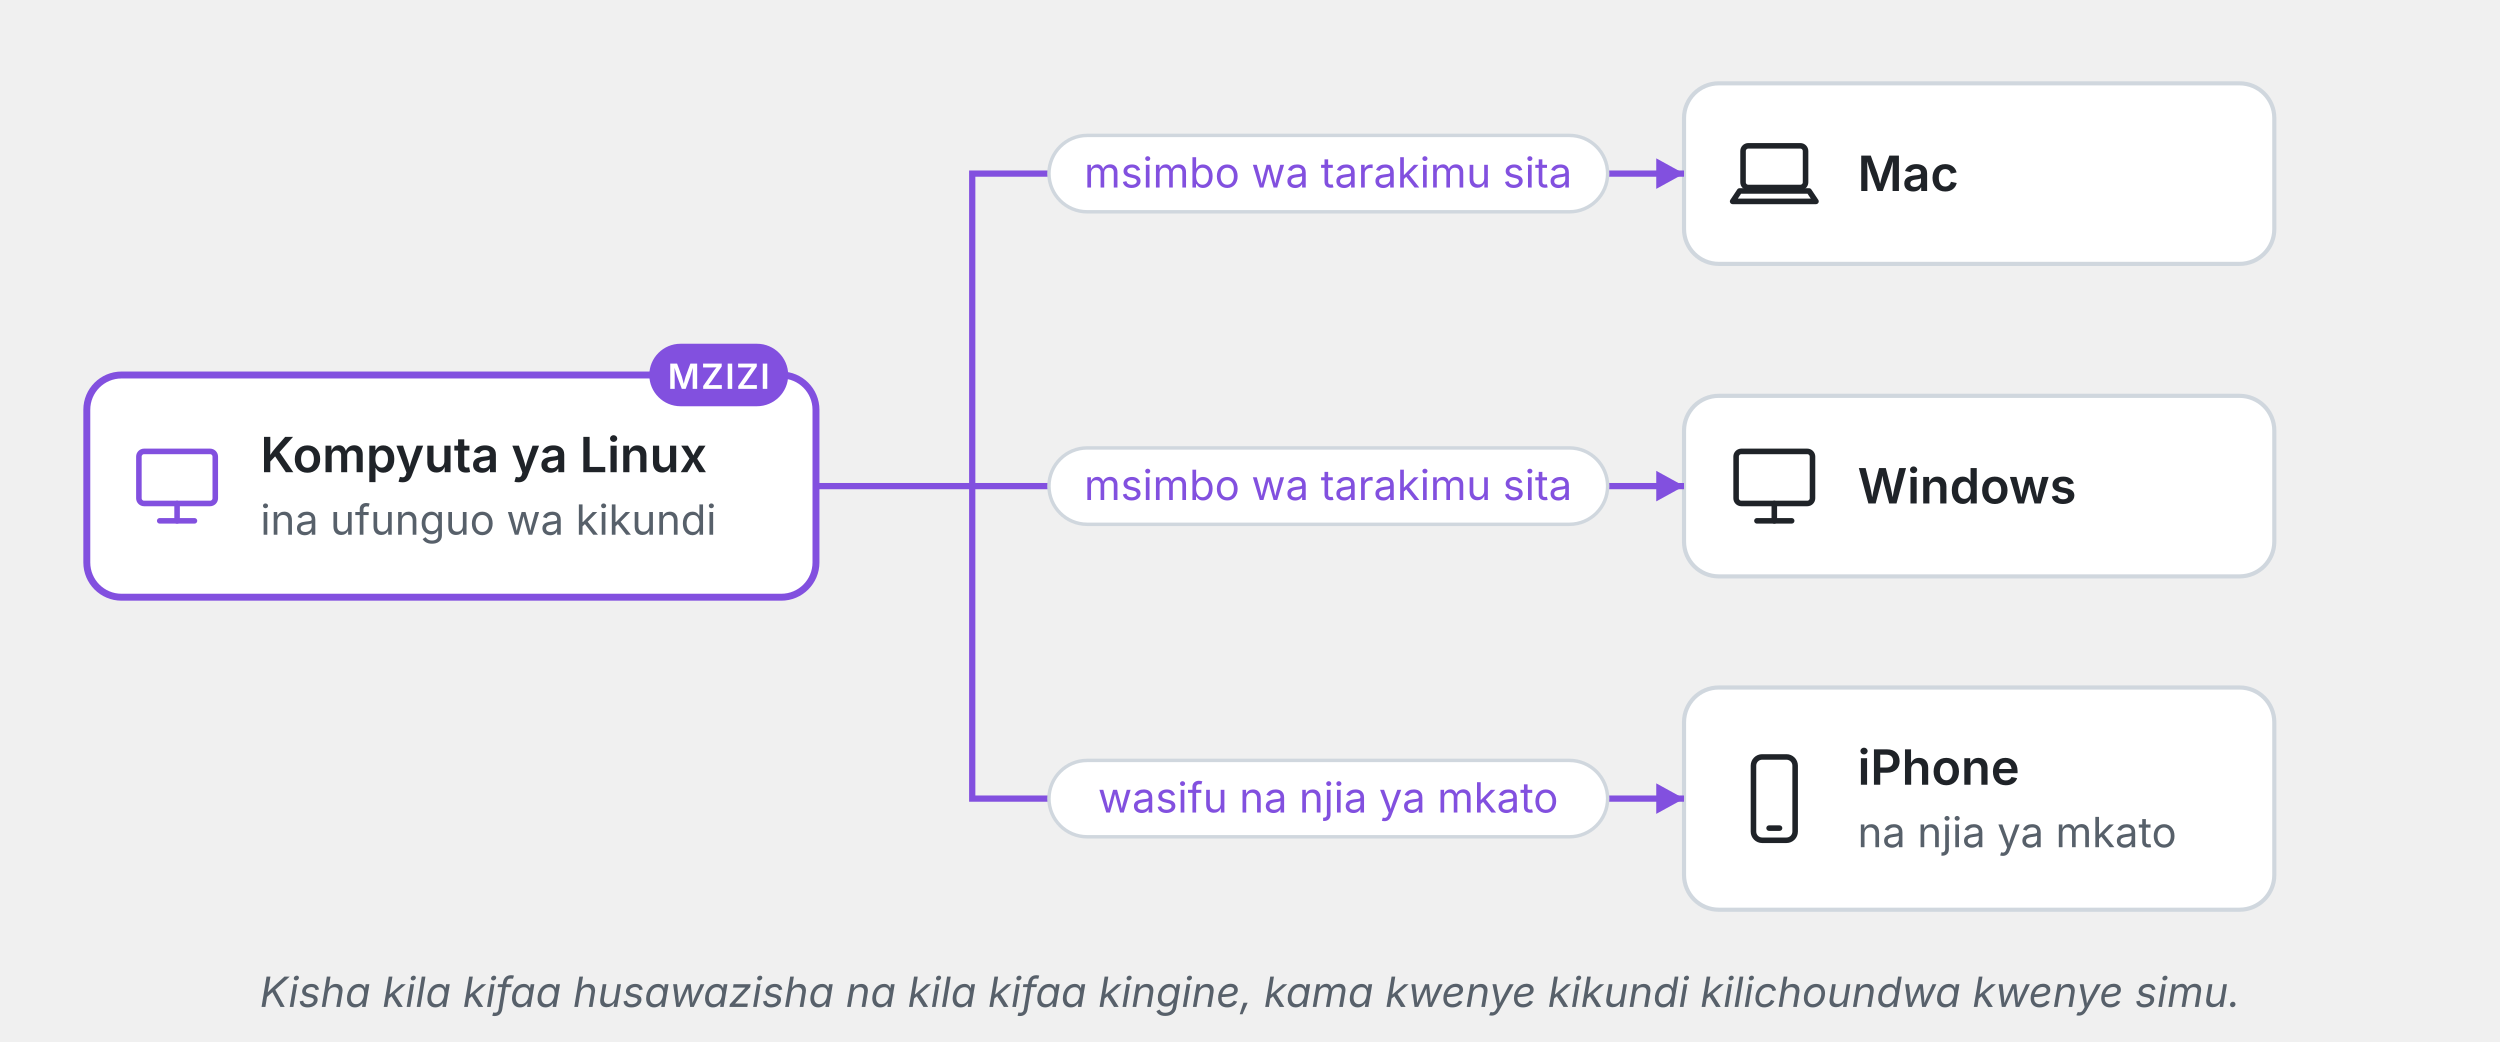
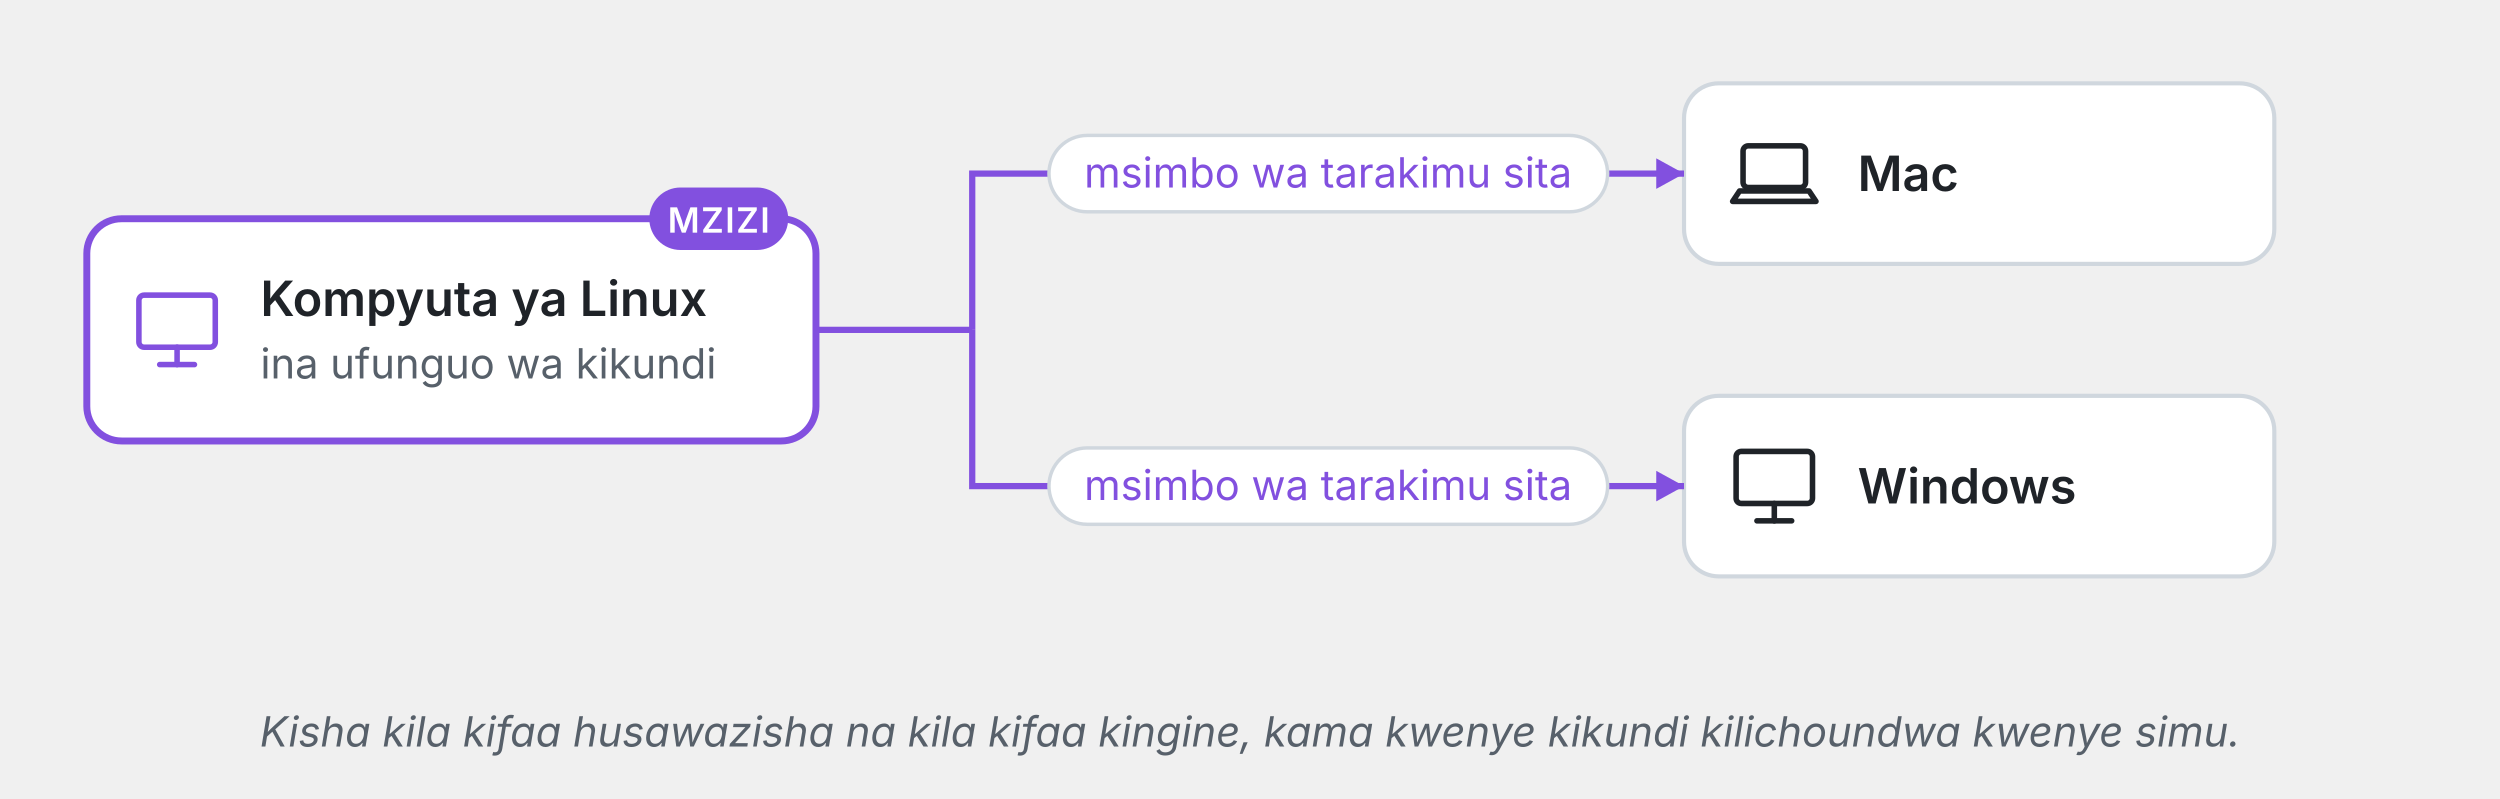
- <svg xmlns="http://www.w3.org/2000/svg" lang="sw" width="720" height="300" viewBox="0 0 720 300" role="img" aria-label="Bila programu, kompyuta hushikilia kikundi">
+ <svg xmlns="http://www.w3.org/2000/svg" lang="sw" width="720" height="230" viewBox="0 0 720 230" role="img" aria-label="Bila programu, kompyuta hushikilia kikundi">
  <style>
  .bg { fill: none; }
  .zone { fill: #f6f8fa; stroke: #d0d7de; stroke-width: 1; }
  .zone-t { fill: #57606a; font: 600 13px system-ui, -apple-system, 'Segoe UI', sans-serif; letter-spacing: .02em; }
  .card { fill: #ffffff; stroke: #d0d7de; stroke-width: 1.2; }
  .card.key { stroke: #8250df; stroke-width: 2; }
  .card.srv { fill: #fff8c5; stroke: #d4a72c; }
  .t { fill: #1f2328; font: 600 14px system-ui, -apple-system, 'Segoe UI', sans-serif; }
  .s { fill: #57606a; font: 12px system-ui, -apple-system, 'Segoe UI', sans-serif; }
  .ic { fill: none; stroke: #1f2328; stroke-width: 1.6; stroke-linecap: round; stroke-linejoin: round; }
  .key .ic, .ic.key { stroke: #8250df; }
  .badge { fill: #8250df; }
  .badge-t { fill: #ffffff; font: 600 10px system-ui, -apple-system, 'Segoe UI', sans-serif; letter-spacing: .04em; }
  .e-tunnel { fill: none; stroke: #0969da; stroke-width: 3; }
  .e-home { fill: none; stroke: #57606a; stroke-width: 1.6; stroke-dasharray: 5 4; }
  .e-pair { fill: none; stroke: #8250df; stroke-width: 1.8; }
  .e-e2e { fill: none; stroke: #1a7f37; stroke-width: 1.8; stroke-dasharray: 2 4; stroke-linecap: round; }
  .a-tunnel { fill: #0969da; } .a-home { fill: #57606a; } .a-pair { fill: #8250df; } .a-e2e { fill: #1a7f37; }
  .lbl-bg { fill: #ffffff; stroke: #d0d7de; stroke-width: 1; }
  .lbl { fill: #1f2328; font: 12px system-ui, -apple-system, 'Segoe UI', sans-serif; }
  .lbl.tunnel { fill: #0969da; } .lbl.pair { fill: #8250df; } .lbl.e2e { fill: #1a7f37; }
  .note { fill: #57606a; font: italic 12px system-ui, -apple-system, 'Segoe UI', sans-serif; }
  @media (prefers-color-scheme: dark) {
    .zone { fill: #161b22; stroke: #30363d; }
    .zone-t, .s, .note { fill: #8b949e; }
    .card { fill: #0d1117; stroke: #3d444d; }
    .card.key { stroke: #a371f7; }
    .card.srv { fill: #272115; stroke: #9e6a03; }
    .t, .lbl { fill: #e6edf3; }
    .ic { stroke: #e6edf3; }
    .key .ic, .ic.key { stroke: #a371f7; }
    .badge { fill: #a371f7; }
    .badge-t { fill: #0d1117; }
    .e-tunnel { stroke: #4493f8; } .a-tunnel { fill: #4493f8; } .lbl.tunnel { fill: #4493f8; }
    .e-home { stroke: #8b949e; } .a-home { fill: #8b949e; }
    .e-pair { stroke: #a371f7; } .a-pair { fill: #a371f7; } .lbl.pair { fill: #a371f7; }
    .e-e2e { stroke: #3fb950; } .a-e2e { fill: #3fb950; } .lbl.e2e { fill: #3fb950; }
    .lbl-bg { fill: #0d1117; stroke: #3d444d; }
  }
</style>
  <g class="key">
-     <rect class="card key" x="25.0" y="108.0" width="210" height="64" rx="10" />
-     <g transform="translate(37.0,126)" class="ic">
+     <rect class="card key" x="25.0" y="63.0" width="210" height="64" rx="10" />
+     <g transform="translate(37.0,81)" class="ic">
      <rect x="3" y="4" width="22" height="15" rx="1.5" />
      <line x1="14" y1="19" x2="14" y2="24" />
      <line x1="9" y1="24" x2="19" y2="24" />
    </g>
-     <text class="t" x="75.0" y="136">Kompyuta ya Linux</text>
-     <text class="s" x="75.0" y="154">ina ufunguo wa kikundi</text>
-     <rect class="badge" x="187.0" y="99.0" width="40.0" height="18" rx="9" />
-     <text class="badge-t" x="207.0" y="112.0" text-anchor="middle">MZIZI</text>
+     <text class="t" x="75.0" y="91">Kompyuta ya Linux</text>
+     <text class="s" x="75.0" y="109">ina ufunguo wa kikundi</text>
+     <rect class="badge" x="187.0" y="54.0" width="40.0" height="18" rx="9" />
+     <text class="badge-t" x="207.0" y="67.0" text-anchor="middle">MZIZI</text>
  </g>
  <g class="">
    <rect class="card " x="485.0" y="24.0" width="170" height="52" rx="10" />
    <g transform="translate(497.0,36)" class="ic">
      <rect x="5" y="6" width="18" height="12" rx="1.5" />
      <path d="M2 22h24l-2 -3H4z" />
    </g>
    <text class="t" x="535.0" y="55">Mac</text>
  </g>
  <g class="">
    <rect class="card " x="485.0" y="114.0" width="170" height="52" rx="10" />
    <g transform="translate(497.0,126)" class="ic">
      <rect x="3" y="4" width="22" height="15" rx="1.5" />
      <line x1="14" y1="19" x2="14" y2="24" />
      <line x1="9" y1="24" x2="19" y2="24" />
    </g>
    <text class="t" x="535.0" y="145">Windows</text>
  </g>
-   <g class="">
-     <rect class="card " x="485.0" y="198.0" width="170" height="64" rx="10" />
-     <g transform="translate(497.0,216)" class="ic">
-       <rect x="8" y="2" width="12" height="24" rx="2.5" />
-       <line x1="12.5" y1="22.5" x2="15.5" y2="22.5" />
-     </g>
-     <text class="t" x="535.0" y="226">iPhone</text>
-     <text class="s" x="535.0" y="244">na njia ya mkato</text>
-   </g>
-   <path class="e-pair" d="M235.0,140.0 L485.0,140.0" />
+   <path class="e-pair" d="M235.0,95.0 L280.0,95" />
+   <path class="e-pair" d="M280.0,95 L280.0,50 L485.0,50.0" />
+   <path class="a-pair" d="M485.0,50.0 L477.0,45.6 L477.0,54.4z" />
+   <path class="e-pair" d="M280.0,95 L280.0,140 L485.0,140.0" />
  <path class="a-pair" d="M485.0,140.0 L477.0,135.6 L477.0,144.4z" />
-   <path class="e-pair" d="M280.0,140 L280.0,50 L485.0,50.0" />
-   <path class="a-pair" d="M485.0,50.0 L477.0,45.6 L477.0,54.4z" />
-   <path class="e-pair" d="M280.0,140 L280.0,230 L485.0,230.0" />
-   <path class="a-pair" d="M485.0,230.0 L477.0,225.6 L477.0,234.4z" />
-   <text class="note" x="360" y="290" text-anchor="middle">Kisha kila kifaa husawazisha na kila kifaa kingine, kama kwenye kikundi kilichoundwa kwenye simu.</text>
+   <text class="note" x="360" y="215" text-anchor="middle">Kisha kila kifaa husawazisha na kila kifaa kingine, kama kwenye kikundi kilichoundwa kwenye simu.</text>
+   <rect class="lbl-bg" x="302.1" y="39.0" width="160.9" height="22" rx="11.0" />
+   <text class="lbl pair" x="382.5" y="54.0" text-anchor="middle">msimbo wa tarakimu sita</text>
  <rect class="lbl-bg" x="302.1" y="129.0" width="160.9" height="22" rx="11.0" />
  <text class="lbl pair" x="382.5" y="144.0" text-anchor="middle">msimbo wa tarakimu sita</text>
-   <rect class="lbl-bg" x="302.1" y="39.0" width="160.9" height="22" rx="11.0" />
-   <text class="lbl pair" x="382.5" y="54.0" text-anchor="middle">msimbo wa tarakimu sita</text>
-   <rect class="lbl-bg" x="302.1" y="219.0" width="160.9" height="22" rx="11.0" />
-   <text class="lbl pair" x="382.5" y="234.0" text-anchor="middle">wasifu na njia ya mkato</text>
</svg>
